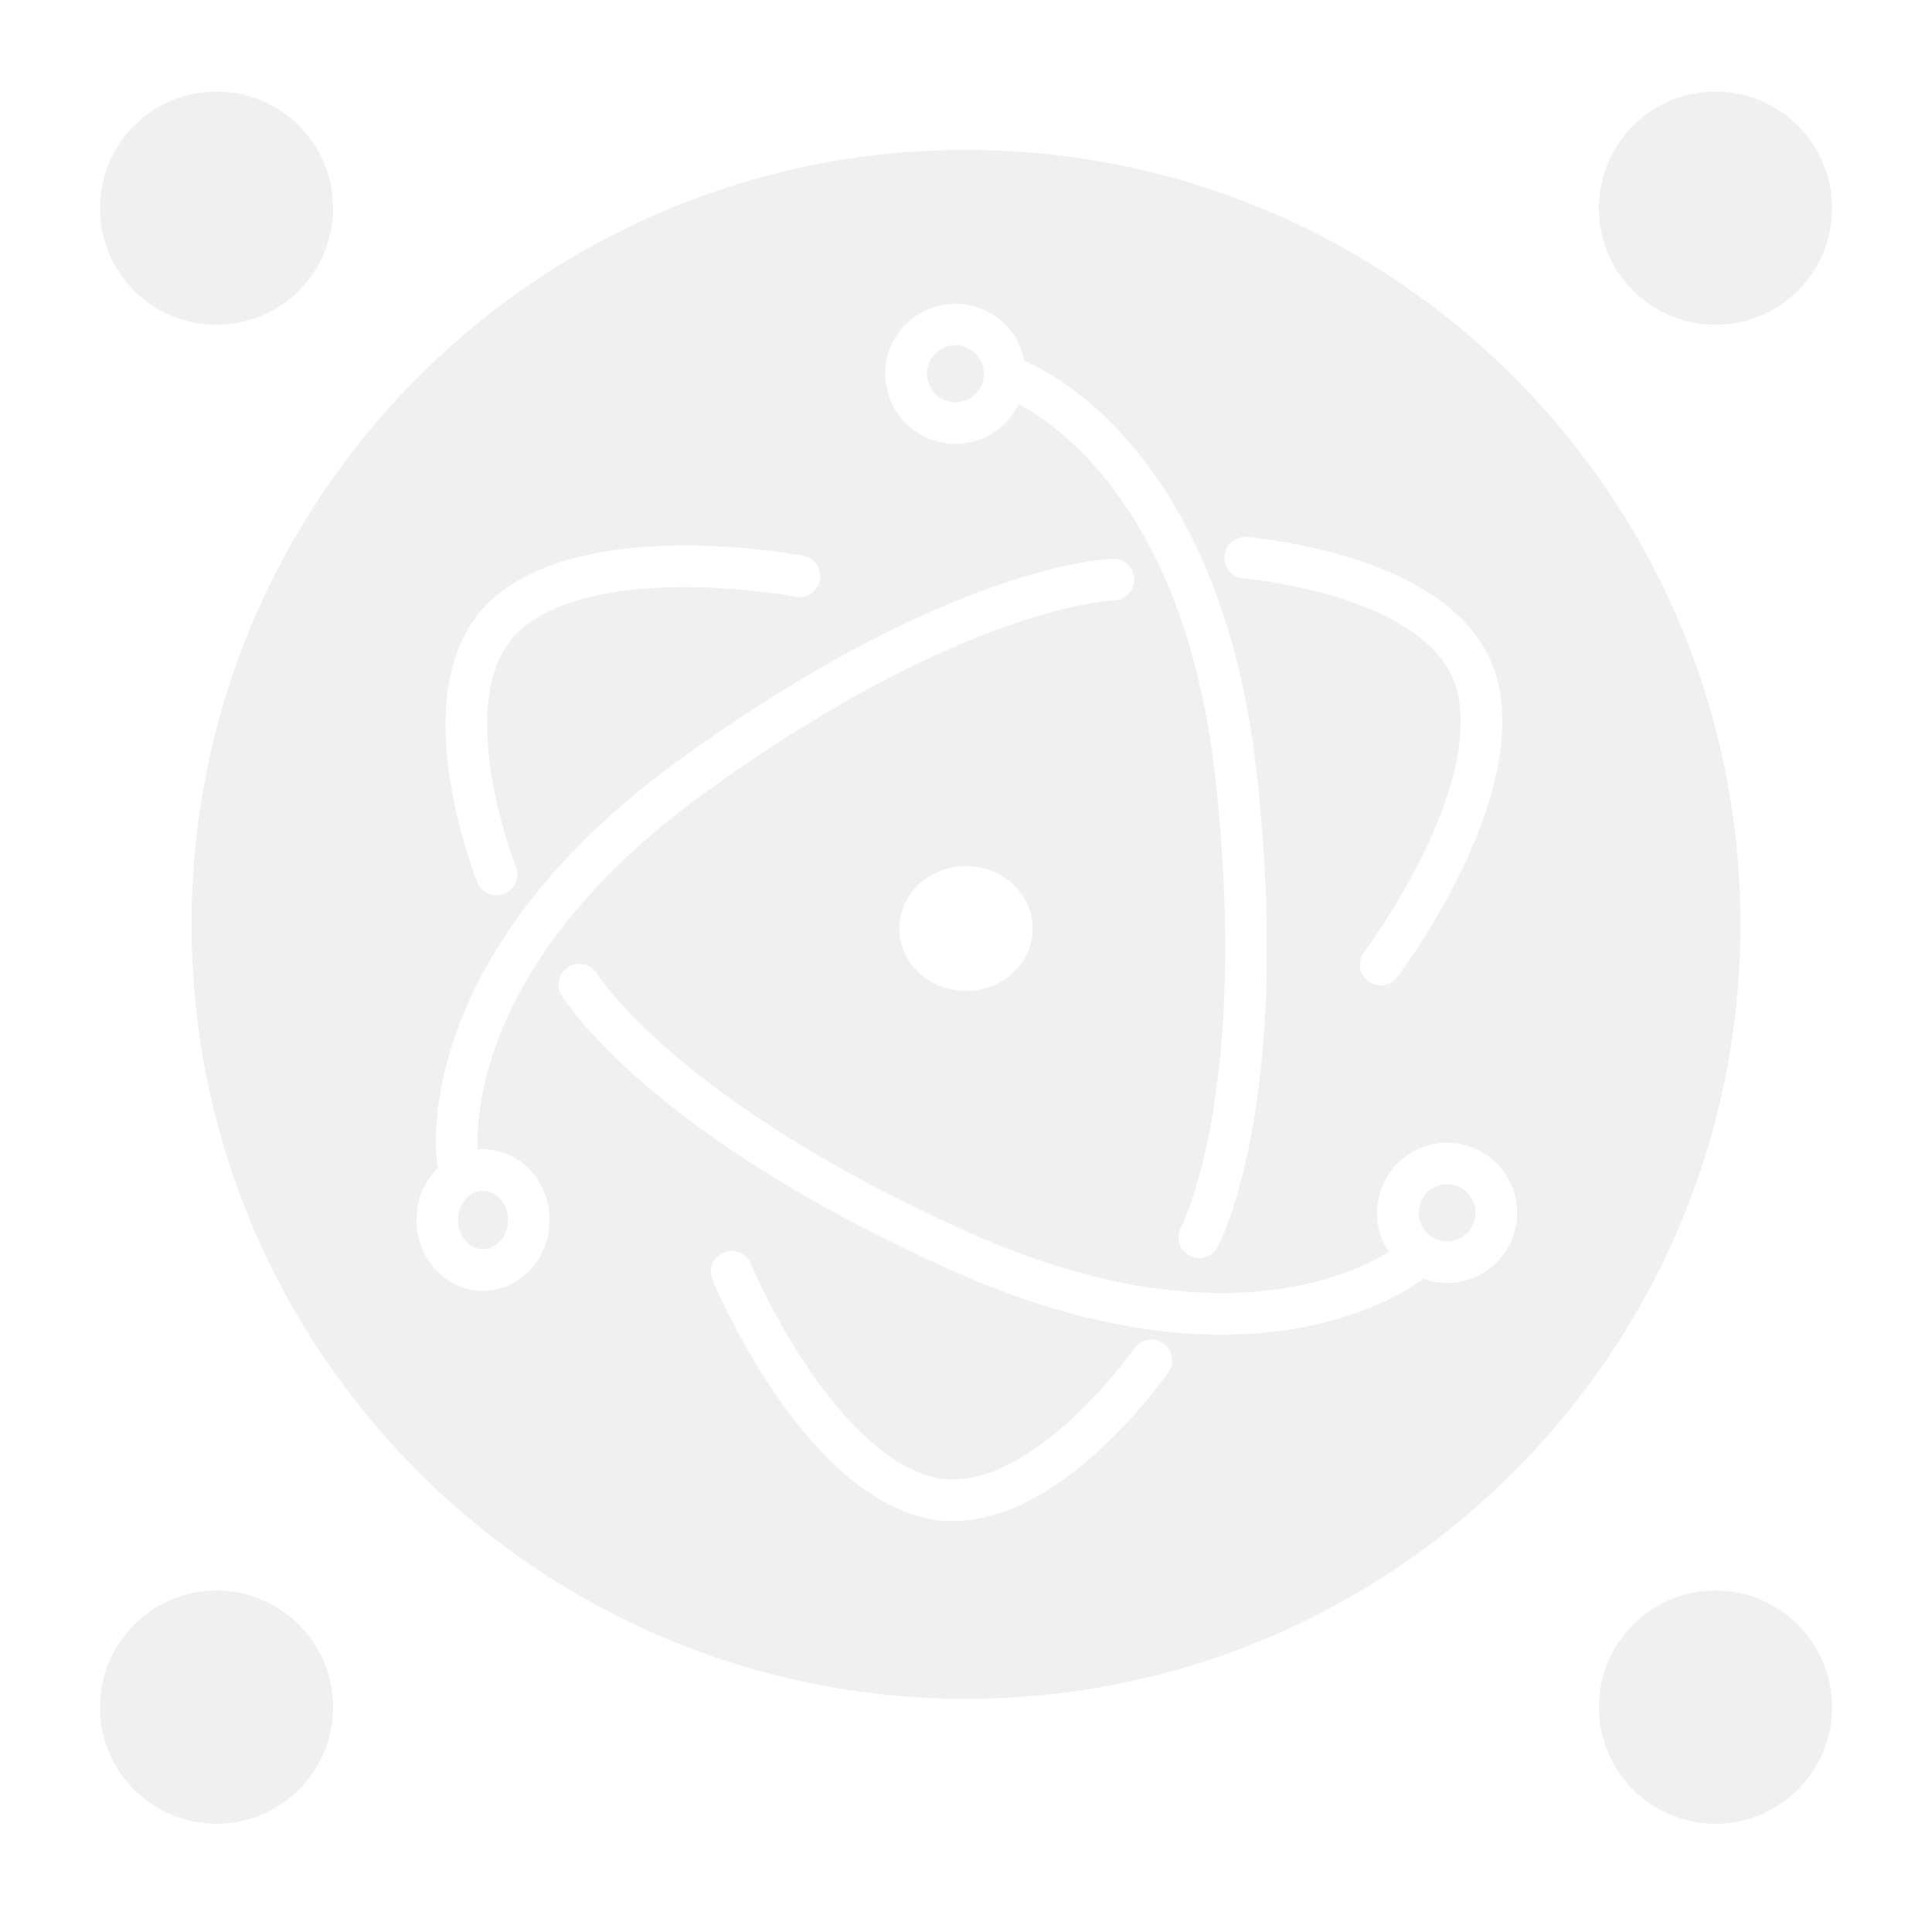
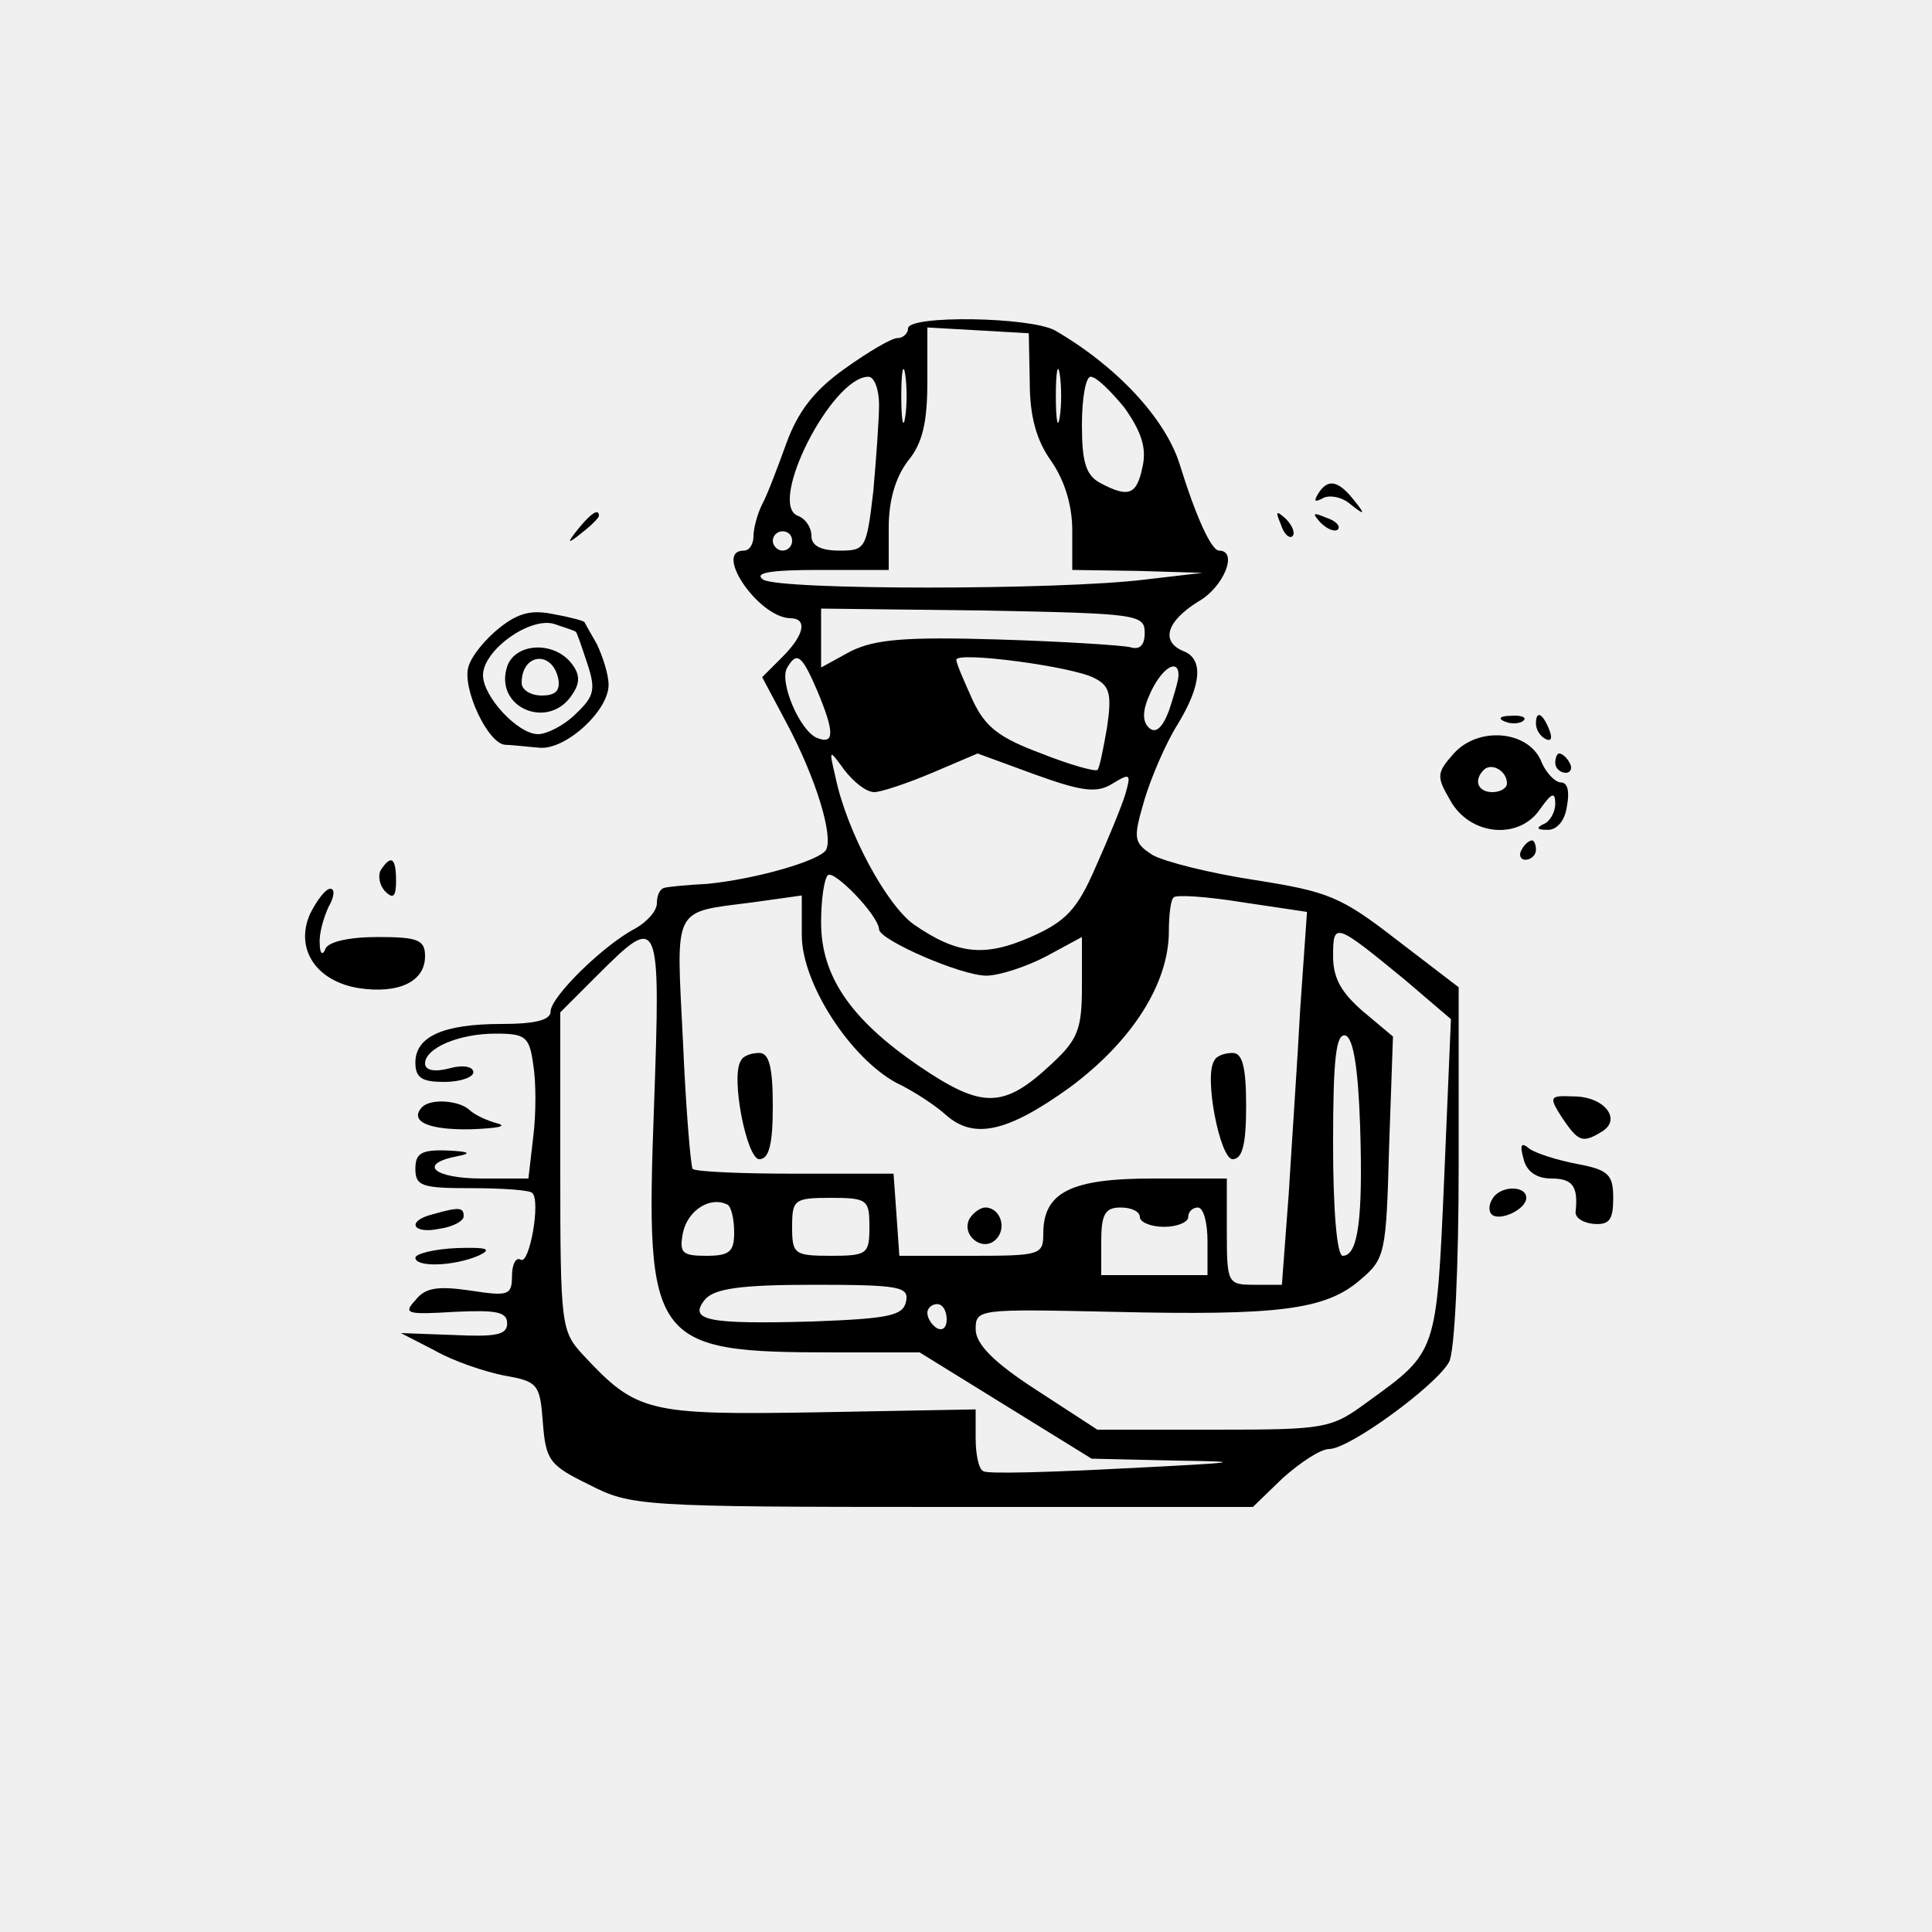
- <svg xmlns="http://www.w3.org/2000/svg" width="232" height="232" viewBox="0 0 232 232" fill="none">
-   <g filter="url(#filter0_b)">
-     <path d="M231.5 1V0.5H231H1H0.5V1V231V231.5H1H231H231.5V231V1ZM40.5 25C40.5 33.008 34.008 39.5 26 39.5C17.992 39.5 11.5 33.008 11.5 25C11.5 16.992 17.992 10.5 26 10.5C34.008 10.5 40.5 16.992 40.5 25ZM220.5 25C220.5 33.008 214.008 39.5 206 39.5C197.992 39.5 191.5 33.008 191.5 25C191.5 16.992 197.992 10.5 206 10.5C214.008 10.5 220.5 16.992 220.5 25ZM40.5 205C40.5 213.008 34.008 219.5 26 219.5C17.992 219.5 11.5 213.008 11.5 205C11.5 196.992 17.992 190.5 26 190.5C34.008 190.5 40.5 196.992 40.5 205ZM220.5 205C220.5 213.008 214.008 219.5 206 219.5C197.992 219.5 191.5 213.008 191.5 205C191.5 196.992 197.992 190.5 206 190.5C214.008 190.5 220.5 196.992 220.5 205ZM209.5 111C209.5 162.639 167.639 204.5 116 204.5C64.361 204.5 22.5 162.639 22.5 111C22.5 59.361 64.361 17.5 116 17.5C167.639 17.5 209.5 59.361 209.5 111Z" fill="white" stroke="white" />
-     <path d="M63.5 146.5C63.5 149.959 60.897 152.5 58 152.5C55.103 152.5 52.5 149.959 52.5 146.5C52.5 143.041 55.103 140.5 58 140.5C60.897 140.5 63.5 143.041 63.5 146.5Z" stroke="white" stroke-width="5" />
-     <path d="M54.986 139.466C54.986 139.466 51.197 116.315 83.187 93.165C115.178 70.014 133.698 69.593 133.698 69.593" stroke="white" stroke-width="5" stroke-linecap="round" />
-     <path d="M178.902 142.686C177.27 139.853 173.652 138.88 170.819 140.512C167.987 142.144 167.014 145.762 168.646 148.595C170.277 151.427 173.896 152.4 176.728 150.768C179.561 149.137 180.534 145.518 178.902 142.686Z" stroke="white" stroke-width="5" />
-     <path d="M169.409 151.555C169.409 151.555 151.24 166.394 115.211 150.232C79.182 134.07 69.572 118.232 69.572 118.232" stroke="white" stroke-width="5" stroke-linecap="round" />
-     <path d="M109.577 41.971C107.966 44.814 108.964 48.426 111.808 50.038C114.651 51.65 118.263 50.651 119.875 47.807C121.487 44.964 120.488 41.352 117.645 39.74C114.801 38.129 111.189 39.127 109.577 41.971Z" stroke="white" stroke-width="5" />
-     <path d="M122.038 45.647C122.038 45.647 144.047 53.767 148.412 93.013C152.778 132.259 144.012 148.579 144.012 148.579" stroke="white" stroke-width="5" stroke-linecap="round" />
-     <path d="M59.633 105C59.633 105 50.437 82.104 61.305 73.362C72.174 64.619 96 69.199 96 69.199" stroke="white" stroke-width="5" stroke-linecap="round" />
-     <path d="M149.532 66.978C149.532 66.978 174.391 68.913 177.477 82.638C180.564 96.363 165.799 115.833 165.799 115.833" stroke="white" stroke-width="5" stroke-linecap="round" />
-     <path d="M138.248 163.363C138.248 163.363 124.023 183.841 110.618 179.573C97.213 175.305 87.866 152.728 87.866 152.728" stroke="white" stroke-width="5" stroke-linecap="round" />
-     <path d="M116 119C120.418 119 124 115.642 124 111.5C124 107.358 120.418 104 116 104C111.582 104 108 107.358 108 111.5C108 115.642 111.582 119 116 119Z" fill="white" />
+ <svg xmlns="http://www.w3.org/2000/svg" version="1.0" width="200pt" height="200pt" viewBox="0 0 200 200" preserveAspectRatio="xMidYMid meet">
+   <g transform="translate(0,200) scale(0.1,-0.1)" fill="#000000" stroke="none">
+     <path d="M940 1660 c0 -5 -5 -10 -11 -10 -6 0 -30 -14 -55 -32 -31 -22 -48 -44 -60 -77 -9 -25 -20 -54 -25 -63 -5 -10 -9 -25 -9 -33 0 -8 -4 -15 -10 -15 -32 0 15 -69 48 -70 18 0 15 -17 -8 -40 l-21 -21 25 -47 c31 -58 49 -118 41 -132 -7 -11 -72 -30 -123 -35 -21 -1 -40 -3 -44 -4 -5 -1 -8 -8 -8 -16 0 -8 -10 -19 -22 -26 -33 -17 -88 -71 -88 -86 0 -9 -16 -13 -51 -13 -60 0 -89 -13 -89 -40 0 -16 7 -20 30 -20 17 0 30 5 30 10 0 6 -11 8 -25 4 -15 -4 -25 -2 -25 5 0 16 35 31 73 31 31 0 35 -3 39 -32 3 -18 3 -51 0 -75 l-5 -43 -48 0 c-50 0 -67 15 -26 23 16 3 13 5 -10 6 -27 1 -33 -3 -33 -19 0 -18 7 -20 58 -20 32 0 61 -2 63 -5 9 -8 -3 -75 -12 -69 -5 3 -9 -5 -9 -17 0 -20 -4 -21 -43 -15 -34 5 -47 3 -57 -10 -13 -14 -9 -15 41 -12 43 2 54 0 54 -12 0 -12 -12 -14 -55 -12 l-55 2 35 -18 c19 -11 52 -22 72 -26 35 -6 37 -9 40 -49 3 -39 7 -44 48 -64 43 -22 52 -23 366 -23 l321 0 31 30 c18 16 39 30 48 30 21 0 111 66 124 90 6 10 10 101 10 203 l0 185 -64 49 c-58 45 -71 50 -147 62 -46 7 -94 19 -106 26 -20 13 -20 17 -8 58 7 23 22 58 34 77 25 41 27 68 6 76 -24 10 -17 31 15 51 27 15 42 53 22 53 -8 0 -24 35 -41 90 -15 47 -65 101 -129 138 -26 14 -152 16 -152 2z m126 -56 c0 -35 7 -60 22 -81 14 -20 22 -46 22 -72 l0 -41 68 -1 67 -2 -60 -7 c-89 -11 -378 -11 -395 0 -10 7 7 10 58 10 l72 0 0 44 c0 28 7 52 20 69 15 18 20 40 20 82 l0 56 53 -3 52 -3 1 -51z m-129 -36 c-2 -13 -4 -3 -4 22 0 25 2 35 4 23 2 -13 2 -33 0 -45z m160 0 c-2 -13 -4 -3 -4 22 0 25 2 35 4 23 2 -13 2 -33 0 -45z m-187 13 c0 -15 -3 -56 -6 -90 -7 -59 -8 -61 -35 -61 -19 0 -29 5 -29 15 0 9 -6 18 -14 21 -32 12 35 144 73 144 6 0 11 -13 11 -29z m254 -3 c17 -24 23 -41 19 -60 -6 -30 -14 -34 -44 -18 -15 8 -19 22 -19 60 0 28 4 50 9 50 6 0 21 -15 35 -32z m-344 -138 c0 -5 -4 -10 -10 -10 -5 0 -10 5 -10 10 0 6 5 10 10 10 6 0 10 -4 10 -10z m365 -95 c0 -13 -5 -18 -15 -15 -8 2 -70 6 -136 8 -98 3 -128 0 -153 -12 l-31 -17 0 31 0 30 168 -2 c159 -3 167 -4 167 -23z m-339 -60 c18 -43 18 -56 0 -49 -18 7 -40 59 -31 73 10 17 15 13 31 -24z m287 13 c16 -8 18 -17 13 -51 -4 -23 -8 -43 -10 -44 -2 -2 -28 5 -58 17 -43 16 -58 27 -71 55 -9 20 -17 38 -17 42 0 9 121 -7 143 -19z m87 3 c0 -5 -5 -22 -10 -37 -7 -18 -14 -24 -21 -17 -7 7 -6 19 2 36 12 26 29 36 29 18z m-315 -121 c7 0 34 9 60 20 l47 20 60 -22 c50 -18 64 -19 80 -9 18 11 19 10 13 -11 -4 -13 -18 -47 -31 -76 -19 -44 -31 -56 -67 -72 -48 -21 -76 -18 -121 13 -28 20 -69 95 -81 152 -7 30 -7 30 9 8 10 -13 23 -23 31 -23z m5 -142 c0 -11 85 -48 111 -48 13 0 41 9 62 20 l37 20 0 -51 c0 -44 -4 -55 -31 -80 -50 -47 -72 -47 -137 -3 -72 49 -102 94 -102 149 0 23 3 45 7 49 6 6 52 -41 53 -56z m436 -82 c-3 -56 -9 -143 -12 -193 l-7 -93 -28 0 c-28 0 -29 1 -29 55 l0 55 -77 0 c-84 0 -113 -14 -113 -57 0 -22 -3 -23 -74 -23 l-75 0 -3 43 -3 42 -102 0 c-55 0 -103 2 -106 5 -2 3 -7 62 -10 132 -7 142 -12 133 73 144 l50 7 0 -41 c0 -50 50 -127 98 -153 19 -9 41 -24 51 -33 29 -26 64 -18 128 28 65 48 103 108 103 162 0 17 2 33 5 35 2 3 34 1 71 -5 l67 -10 -7 -100z m108 30 l48 -41 -7 -165 c-8 -181 -7 -179 -79 -231 -38 -28 -43 -29 -159 -29 l-121 0 -63 41 c-45 29 -63 48 -63 63 0 21 3 21 142 18 172 -4 220 2 256 33 26 22 27 27 30 138 l4 114 -31 26 c-22 19 -31 34 -31 57 0 36 2 35 74 -24z m-777 -132 c-9 -245 -3 -254 186 -254 l89 0 89 -55 89 -55 87 -2 c75 -1 68 -2 -52 -8 -77 -4 -143 -6 -147 -3 -5 2 -8 18 -8 34 l0 30 -163 -3 c-178 -3 -188 0 -244 60 -22 24 -23 31 -23 190 l0 164 39 39 c64 64 65 61 58 -137z m731 -20 c3 -95 -2 -134 -18 -134 -6 0 -10 47 -10 116 0 88 3 115 13 112 8 -3 13 -34 15 -94z m-648 -110 c0 -20 -5 -24 -29 -24 -25 0 -28 3 -24 24 5 23 28 38 46 29 4 -2 7 -15 7 -29z m140 6 c0 -28 -2 -30 -40 -30 -38 0 -40 2 -40 30 0 28 2 30 40 30 38 0 40 -2 40 -30z m280 10 c0 -5 11 -10 25 -10 14 0 25 5 25 10 0 6 5 10 10 10 6 0 10 -16 10 -35 l0 -35 -55 0 -55 0 0 35 c0 28 4 35 20 35 11 0 20 -4 20 -10z m-242 -87 c-3 -15 -17 -18 -97 -21 -109 -3 -129 1 -111 23 10 11 36 15 112 15 89 0 99 -2 96 -17z m42 -19 c0 -8 -4 -12 -10 -9 -5 3 -10 10 -10 16 0 5 5 9 10 9 6 0 10 -7 10 -16z" />
+     <path d="M767 902 c-11 -16 6 -102 19 -102 10 0 14 15 14 55 0 41 -4 55 -14 55 -8 0 -17 -3 -19 -8z" />
+     <path d="M1257 902 c-11 -16 6 -102 19 -102 10 0 14 15 14 55 0 41 -4 55 -14 55 -8 0 -17 -3 -19 -8z" />
+     <path d="M1004 739 c-10 -17 13 -36 27 -22 12 12 4 33 -11 33 -5 0 -12 -5 -16 -11z" />
+     <path d="M1364 1488 c-4 -7 -3 -8 5 -4 6 4 20 2 29 -6 15 -12 16 -11 3 5 -16 20 -27 22 -37 5z" />
+     <path d="M599 1453 c-13 -16 -12 -17 4 -4 9 7 17 15 17 17 0 8 -8 3 -21 -13z" />
+     <path d="M1326 1457 c3 -10 9 -15 12 -12 3 3 0 11 -7 18 -10 9 -11 8 -5 -6z" />
+     <path d="M1367 1459 c7 -7 15 -10 18 -7 3 3 -2 9 -12 12 -14 6 -15 5 -6 -5z" />
+     <path d="M517 1350 c-14 -11 -29 -29 -32 -40 -7 -22 20 -80 38 -81 6 0 22 -2 35 -3 27 -3 72 38 72 65 0 11 -6 29 -12 42 -7 12 -13 23 -13 23 0 1 -14 5 -31 8 -23 5 -37 2 -57 -14z m79 -4 c1 0 6 -15 12 -33 9 -27 7 -34 -12 -52 -12 -12 -30 -21 -39 -21 -21 0 -57 39 -57 61 0 26 49 61 74 53 12 -4 21 -7 22 -8z" />
+     <path d="M525 1310 c-14 -43 44 -67 68 -28 8 12 7 21 -2 32 -19 23 -58 20 -66 -4z m53 -13 c2 -12 -3 -17 -17 -17 -12 0 -21 6 -21 13 0 31 32 34 38 4z" />
+     <path d="M1558 1253 c7 -3 16 -2 19 1 4 3 -2 6 -13 5 -11 0 -14 -3 -6 -6z" />
+     <path d="M1590 1251 c0 -6 4 -13 10 -16 6 -3 7 1 4 9 -7 18 -14 21 -14 7z" />
+     <path d="M1505 1220 c-18 -20 -18 -24 -4 -48 20 -37 71 -42 93 -10 12 17 16 19 16 6 0 -9 -6 -19 -12 -21 -8 -4 -7 -6 3 -6 10 -1 19 9 21 24 3 15 1 25 -6 25 -6 0 -16 10 -21 23 -14 31 -65 35 -90 7z m55 -31 c0 -5 -7 -9 -15 -9 -15 0 -20 12 -9 23 8 8 24 -1 24 -14z" />
+     <path d="M1610 1210 c0 -5 5 -10 11 -10 5 0 7 5 4 10 -3 6 -8 10 -11 10 -2 0 -4 -4 -4 -10z" />
+     <path d="M1575 1120 c-3 -5 -1 -10 4 -10 6 0 11 5 11 10 0 6 -2 10 -4 10 -3 0 -8 -4 -11 -10z" />
+     <path d="M394 1099 c-3 -6 -1 -16 5 -22 8 -8 11 -5 11 11 0 24 -5 28 -16 11z" />
+     <path d="M321 1054 c-16 -36 6 -70 51 -77 41 -6 68 7 68 33 0 17 -7 20 -49 20 -30 0 -51 -5 -54 -12 -3 -8 -6 -5 -6 5 -1 10 4 27 9 38 6 10 7 19 2 19 -5 0 -14 -12 -21 -26z" />
+     <path d="M1617 843 c17 -25 21 -27 42 -14 20 13 1 36 -30 36 -25 1 -26 0 -12 -22z" />
+     <path d="M437 854 c-14 -15 7 -24 51 -23 26 1 38 3 27 6 -11 3 -24 9 -29 14 -11 10 -40 12 -49 3z" />
+     <path d="M1577 801 c3 -14 14 -21 29 -21 22 0 28 -8 25 -35 0 -6 8 -11 19 -12 16 -1 20 4 20 27 0 24 -5 29 -37 35 -21 4 -43 11 -50 16 -8 7 -10 4 -6 -10z" />
+     <path d="M1545 759 c-4 -6 -4 -13 -1 -16 8 -8 36 5 36 17 0 13 -27 13 -35 -1z" />
+     <path d="M448 743 c-28 -7 -21 -21 7 -15 14 2 25 8 25 13 0 9 -4 10 -32 2z" />
+     <path d="M430 698 c0 -10 39 -9 65 2 15 7 10 9 -22 8 -24 -1 -43 -6 -43 -10z" />
  </g>
-   <defs>
-     <filter id="filter0_b" x="-4" y="-4" width="240" height="240" filterUnits="userSpaceOnUse" color-interpolation-filters="sRGB">
-       <feFlood flood-opacity="0" result="BackgroundImageFix" />
-       <feGaussianBlur in="BackgroundImage" stdDeviation="2" />
-       <feComposite in2="SourceAlpha" operator="in" result="effect1_backgroundBlur" />
-       <feBlend mode="normal" in="SourceGraphic" in2="effect1_backgroundBlur" result="shape" />
-     </filter>
-   </defs>
</svg>
